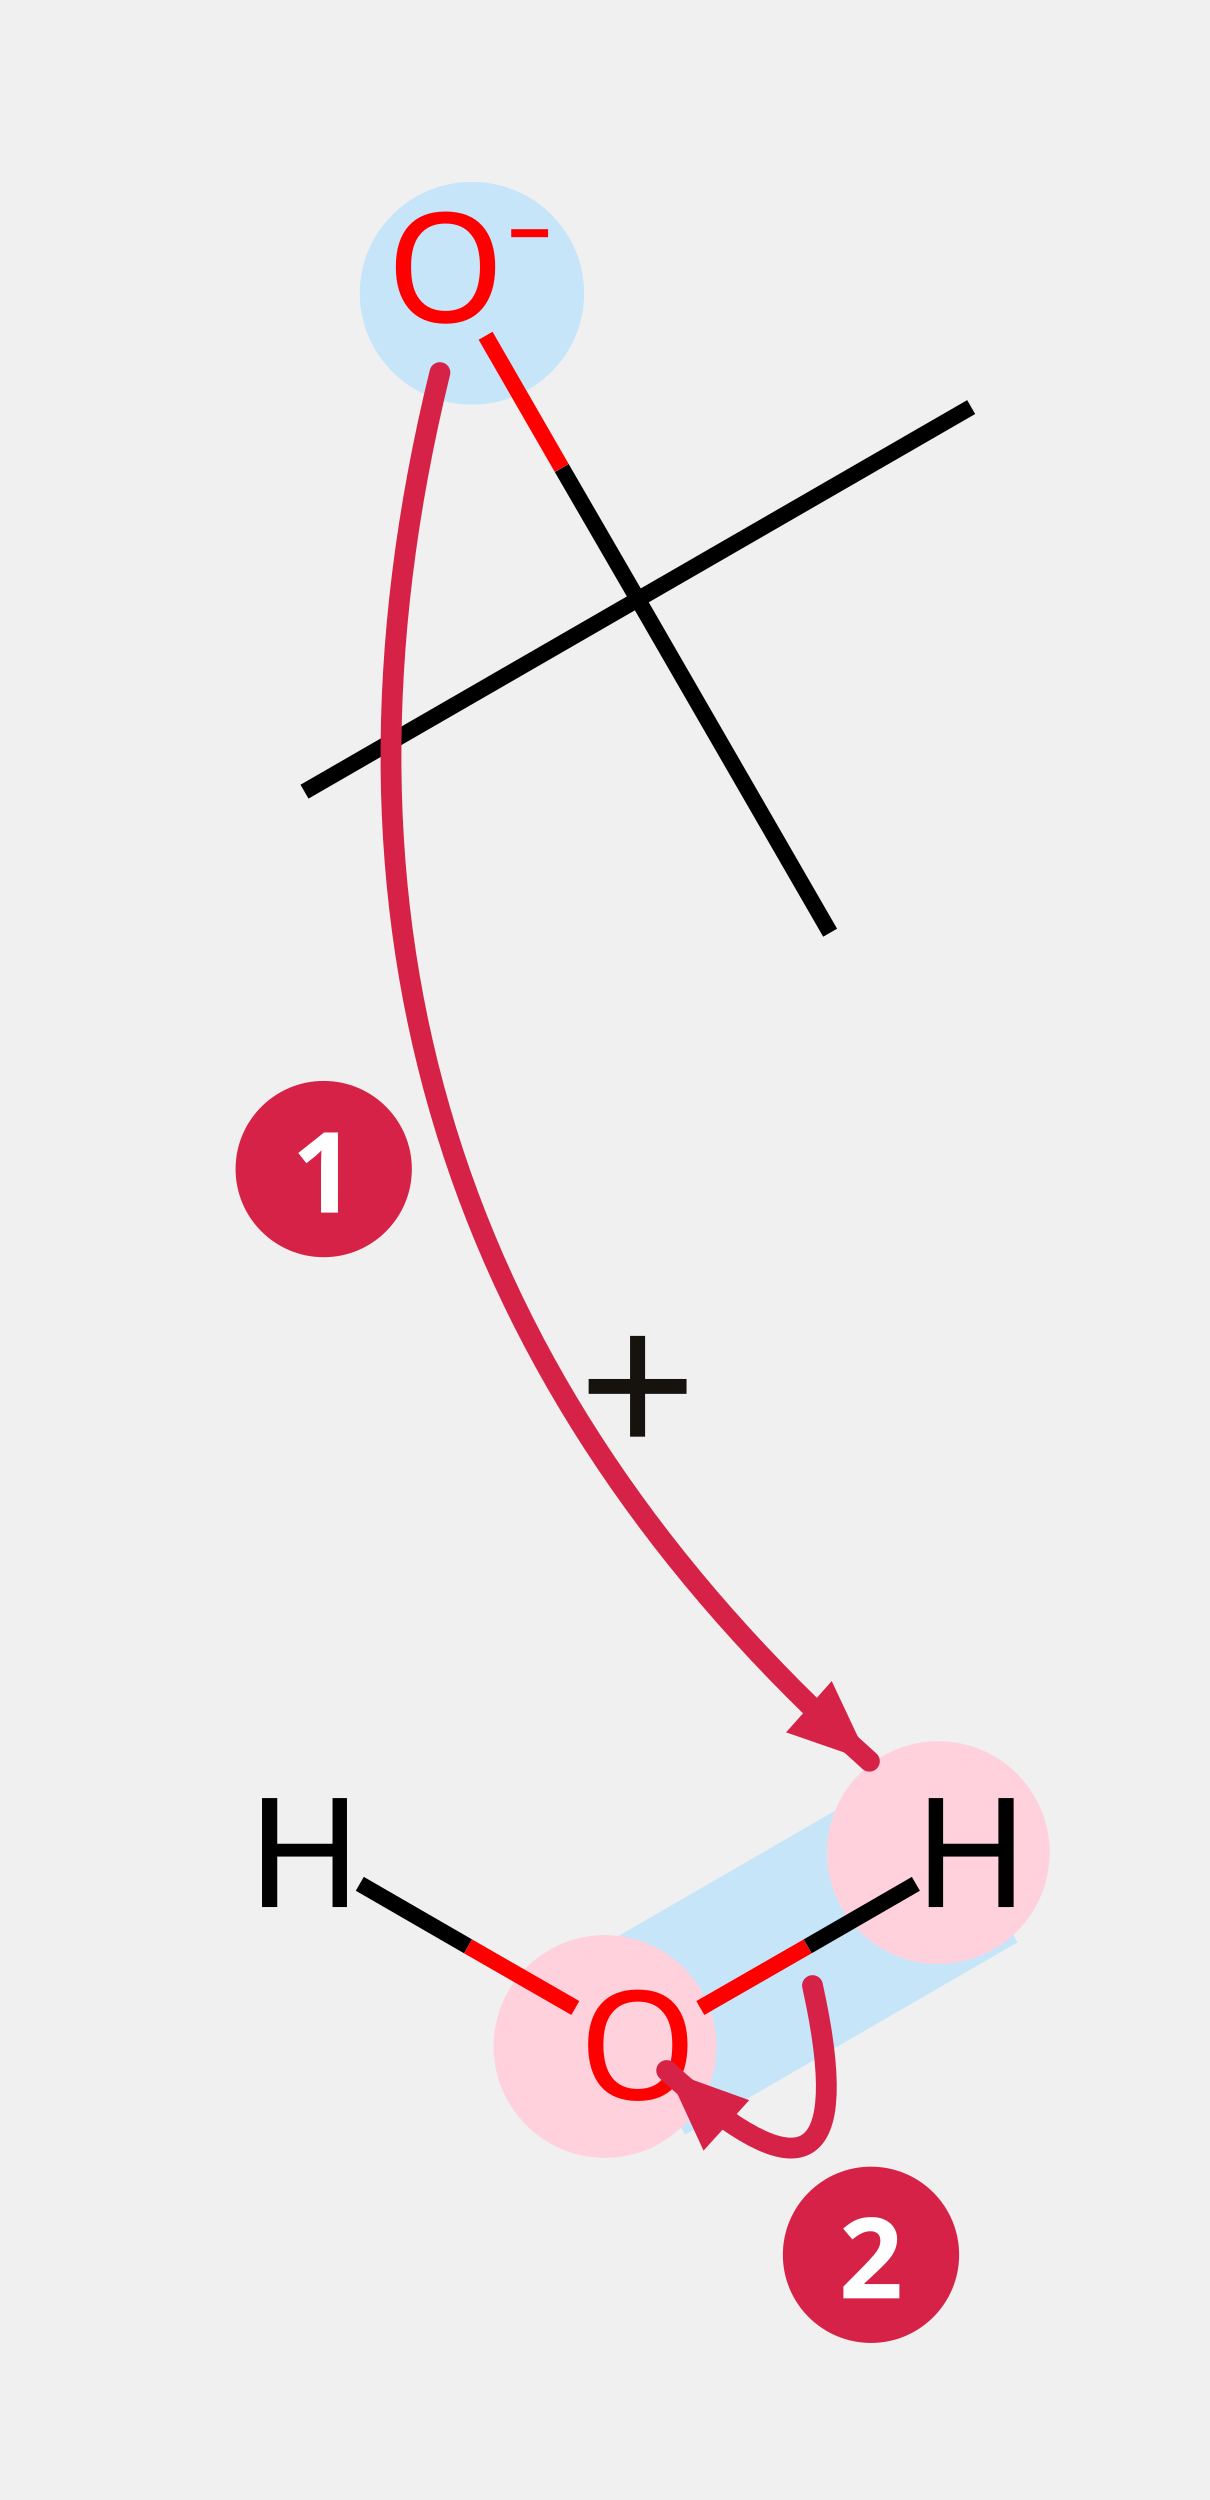
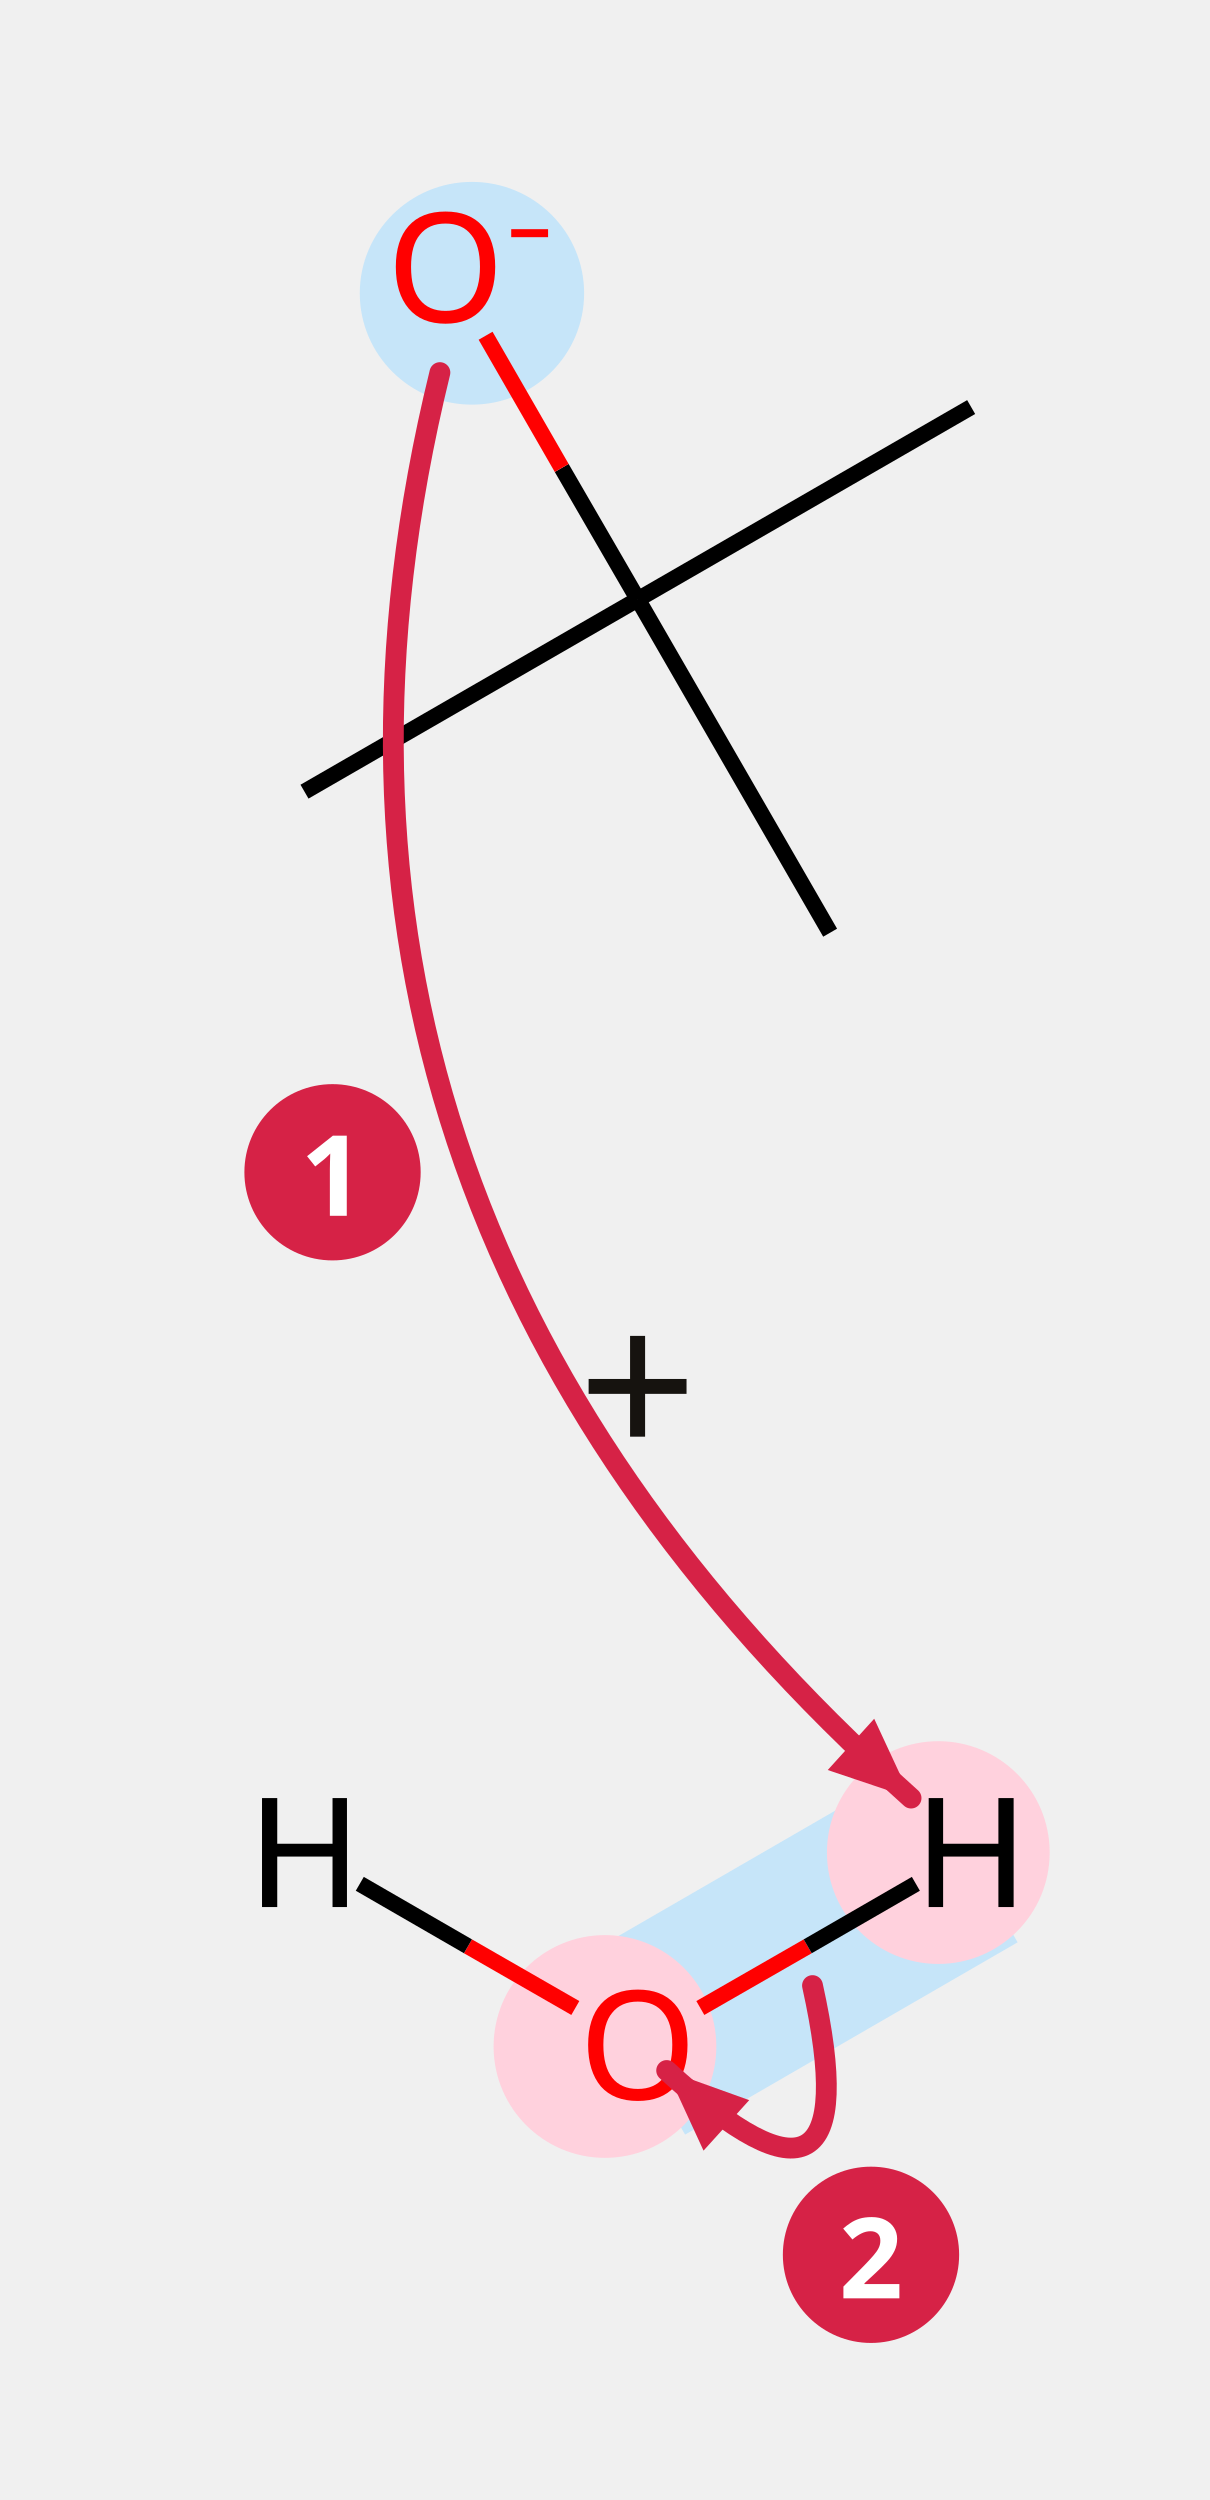
<svg xmlns="http://www.w3.org/2000/svg" version="1.1" width="151px" height="312px" viewBox="-8 0 151 312">
  <g transform="translate(-48.4, -38.6)">
    <ellipse cx="99.3" cy="75.2" rx="13.5" ry="13.4" class="atom-2" style="fill:#C6E5F9;fill-rule:evenodd;stroke:#C6E5F9;stroke-width:1.0px;stroke-linecap:butt;stroke-linejoin:miter;stroke-opacity:1" />
    <path class="bond-0 atom-0 atom-1" d="M 78.4,137.4 L 120.0,113.4" style="fill:none;fill-rule:evenodd;stroke:#000000;stroke-width:2.0px;stroke-linecap:butt;stroke-linejoin:miter;stroke-opacity:1" />
    <path class="bond-1 atom-1 atom-2" d="M 120.0,113.4 L 110.5,97.0" style="fill:none;fill-rule:evenodd;stroke:#000000;stroke-width:2.0px;stroke-linecap:butt;stroke-linejoin:miter;stroke-opacity:1" />
    <path class="bond-1 atom-1 atom-2" d="M 110.5,97.0 L 101.0,80.5" style="fill:none;fill-rule:evenodd;stroke:#FF0000;stroke-width:2.0px;stroke-linecap:butt;stroke-linejoin:miter;stroke-opacity:1" />
    <path class="bond-2 atom-1 atom-3" d="M 120.0,113.4 L 161.6,89.4" style="fill:none;fill-rule:evenodd;stroke:#000000;stroke-width:2.0px;stroke-linecap:butt;stroke-linejoin:miter;stroke-opacity:1" />
    <path class="bond-3 atom-1 atom-4" d="M 120.0,113.4 L 144.0,155.0" style="fill:none;fill-rule:evenodd;stroke:#000000;stroke-width:2.0px;stroke-linecap:butt;stroke-linejoin:miter;stroke-opacity:1" />
    <path class="atom-2" d="M 89.8 71.9 Q 89.8 68.6, 91.4 66.8 Q 93.0 65.0, 96.0 65.0 Q 99.0 65.0, 100.6 66.8 Q 102.2 68.6, 102.2 71.9 Q 102.2 75.2, 100.6 77.1 Q 99.0 79.0, 96.0 79.0 Q 93.0 79.0, 91.4 77.1 Q 89.8 75.2, 89.8 71.9 M 96.0 77.4 Q 98.1 77.4, 99.2 76.0 Q 100.3 74.6, 100.3 71.9 Q 100.3 69.2, 99.2 67.9 Q 98.1 66.5, 96.0 66.5 Q 93.9 66.5, 92.8 67.9 Q 91.7 69.2, 91.7 71.9 Q 91.7 74.7, 92.8 76.0 Q 93.9 77.4, 96.0 77.4 " fill="#FF0000" />
    <path class="atom-2" d="M 104.2 67.2 L 108.8 67.2 L 108.8 68.2 L 104.2 68.2 L 104.2 67.2 " fill="#FF0000" />
  </g>
  <g transform="translate(-48.4, 133.3)">
    <path class="bond-0 atom-0 atom-1" d="M 154.6,86.9 L 167.4,109.1 L 125.9,133.1 L 113.1,110.9 Z" style="fill:#C6E5F9;fill-rule:evenodd;fill-opacity:1;stroke:#C6E5F9;stroke-width:0.0px;stroke-linecap:butt;stroke-linejoin:miter;stroke-miterlimit:10;stroke-opacity:1;" />
    <ellipse cx="115.9" cy="122.1" rx="13.4" ry="13.4" class="atom-0" style="fill:#FFD1DD;fill-rule:evenodd;stroke:#FFD1DD;stroke-width:1.0px;stroke-linecap:butt;stroke-linejoin:miter;stroke-opacity:1" />
    <ellipse cx="157.5" cy="97.9" rx="13.4" ry="13.4" class="atom-1" style="fill:#FFD1DD;fill-rule:evenodd;stroke:#FFD1DD;stroke-width:1.0px;stroke-linecap:butt;stroke-linejoin:miter;stroke-opacity:1" />
    <path class="bond-0 atom-0 atom-1" d="M 127.8,117.3 L 141.2,109.6" style="fill:none;fill-rule:evenodd;stroke:#FF0000;stroke-width:2.0px;stroke-linecap:butt;stroke-linejoin:miter;stroke-opacity:1" />
    <path class="bond-0 atom-0 atom-1" d="M 141.2,109.6 L 154.7,101.8" style="fill:none;fill-rule:evenodd;stroke:#000000;stroke-width:2.0px;stroke-linecap:butt;stroke-linejoin:miter;stroke-opacity:1" />
    <path class="bond-1 atom-0 atom-2" d="M 112.2,117.3 L 98.8,109.6" style="fill:none;fill-rule:evenodd;stroke:#FF0000;stroke-width:2.0px;stroke-linecap:butt;stroke-linejoin:miter;stroke-opacity:1" />
    <path class="bond-1 atom-0 atom-2" d="M 98.8,109.6 L 85.3,101.8" style="fill:none;fill-rule:evenodd;stroke:#000000;stroke-width:2.0px;stroke-linecap:butt;stroke-linejoin:miter;stroke-opacity:1" />
    <path class="atom-0" d="M 113.8 121.9 Q 113.8 118.6, 115.4 116.8 Q 117.0 115.0, 120.0 115.0 Q 123.0 115.0, 124.6 116.8 Q 126.2 118.6, 126.2 121.9 Q 126.2 125.2, 124.6 127.1 Q 123.0 128.9, 120.0 128.9 Q 117.0 128.9, 115.4 127.1 Q 113.8 125.2, 113.8 121.9 M 120.0 127.4 Q 122.1 127.4, 123.2 126.0 Q 124.3 124.6, 124.3 121.9 Q 124.3 119.2, 123.2 117.9 Q 122.1 116.5, 120.0 116.5 Q 117.9 116.5, 116.8 117.9 Q 115.7 119.2, 115.7 121.9 Q 115.7 124.6, 116.8 126.0 Q 117.9 127.4, 120.0 127.4 " fill="#FF0000" />
    <path class="atom-1" d="M 156.3 91.1 L 158.1 91.1 L 158.1 96.8 L 165.0 96.8 L 165.0 91.1 L 166.9 91.1 L 166.9 104.7 L 165.0 104.7 L 165.0 98.4 L 158.1 98.4 L 158.1 104.7 L 156.3 104.7 L 156.3 91.1 " fill="#000000" />
    <path class="atom-2" d="M 73.1 91.1 L 75.0 91.1 L 75.0 96.8 L 81.9 96.8 L 81.9 91.1 L 83.7 91.1 L 83.7 104.7 L 81.9 104.7 L 81.9 98.4 L 75.0 98.4 L 75.0 104.7 L 73.1 104.7 L 73.1 91.1 " fill="#000000" />
  </g>
  <text x="71.6" y="172.1" text-anchor="middle" dominant-baseline="central" font-family="Karla, sans-serif" font-size="26" fill="#16130F">+</text>
-   <path d="M 46.9,46.5 Q 21.7,149.2 100.5,219.8" fill="none" stroke="#D62246" stroke-width="2.6" stroke-linecap="round" />
-   <polygon points="100.5,219.8 90.1,216.2 95.8,209.8" fill="#D62246" />
-   <circle cx="32.4" cy="145.9" r="11" fill="#D62246" />
-   <text x="32.4" y="145.9" text-anchor="middle" dominant-baseline="central" font-family="Karla, sans-serif" font-size="14" font-weight="700" fill="#FFFFFF">1</text>
+   <path d="M 46.9,46.5 Q 21.7,149.2 105.7,224.4" fill="none" stroke="#D62246" stroke-width="2.6" stroke-linecap="round" />
+   <polygon points="105.7,224.4 95.3,220.9 101.1,214.5" fill="#D62246" />
+   <circle cx="33.5" cy="146.3" r="11" fill="#D62246" />
+   <text x="33.5" y="146.3" text-anchor="middle" dominant-baseline="central" font-family="Karla, sans-serif" font-size="14" font-weight="700" fill="#FFFFFF">1</text>
  <path d="M 93.4,247.8 Q 101.0,282.1 75.2,258.4" fill="none" stroke="#D62246" stroke-width="2.6" stroke-linecap="round" />
  <polygon points="75.2,258.4 85.5,262.1 79.8,268.4" fill="#D62246" />
  <circle cx="100.7" cy="281.4" r="11" fill="#D62246" />
  <text x="100.7" y="281.4" text-anchor="middle" dominant-baseline="central" font-family="Karla, sans-serif" font-size="14" font-weight="700" fill="#FFFFFF">2</text>
</svg>
